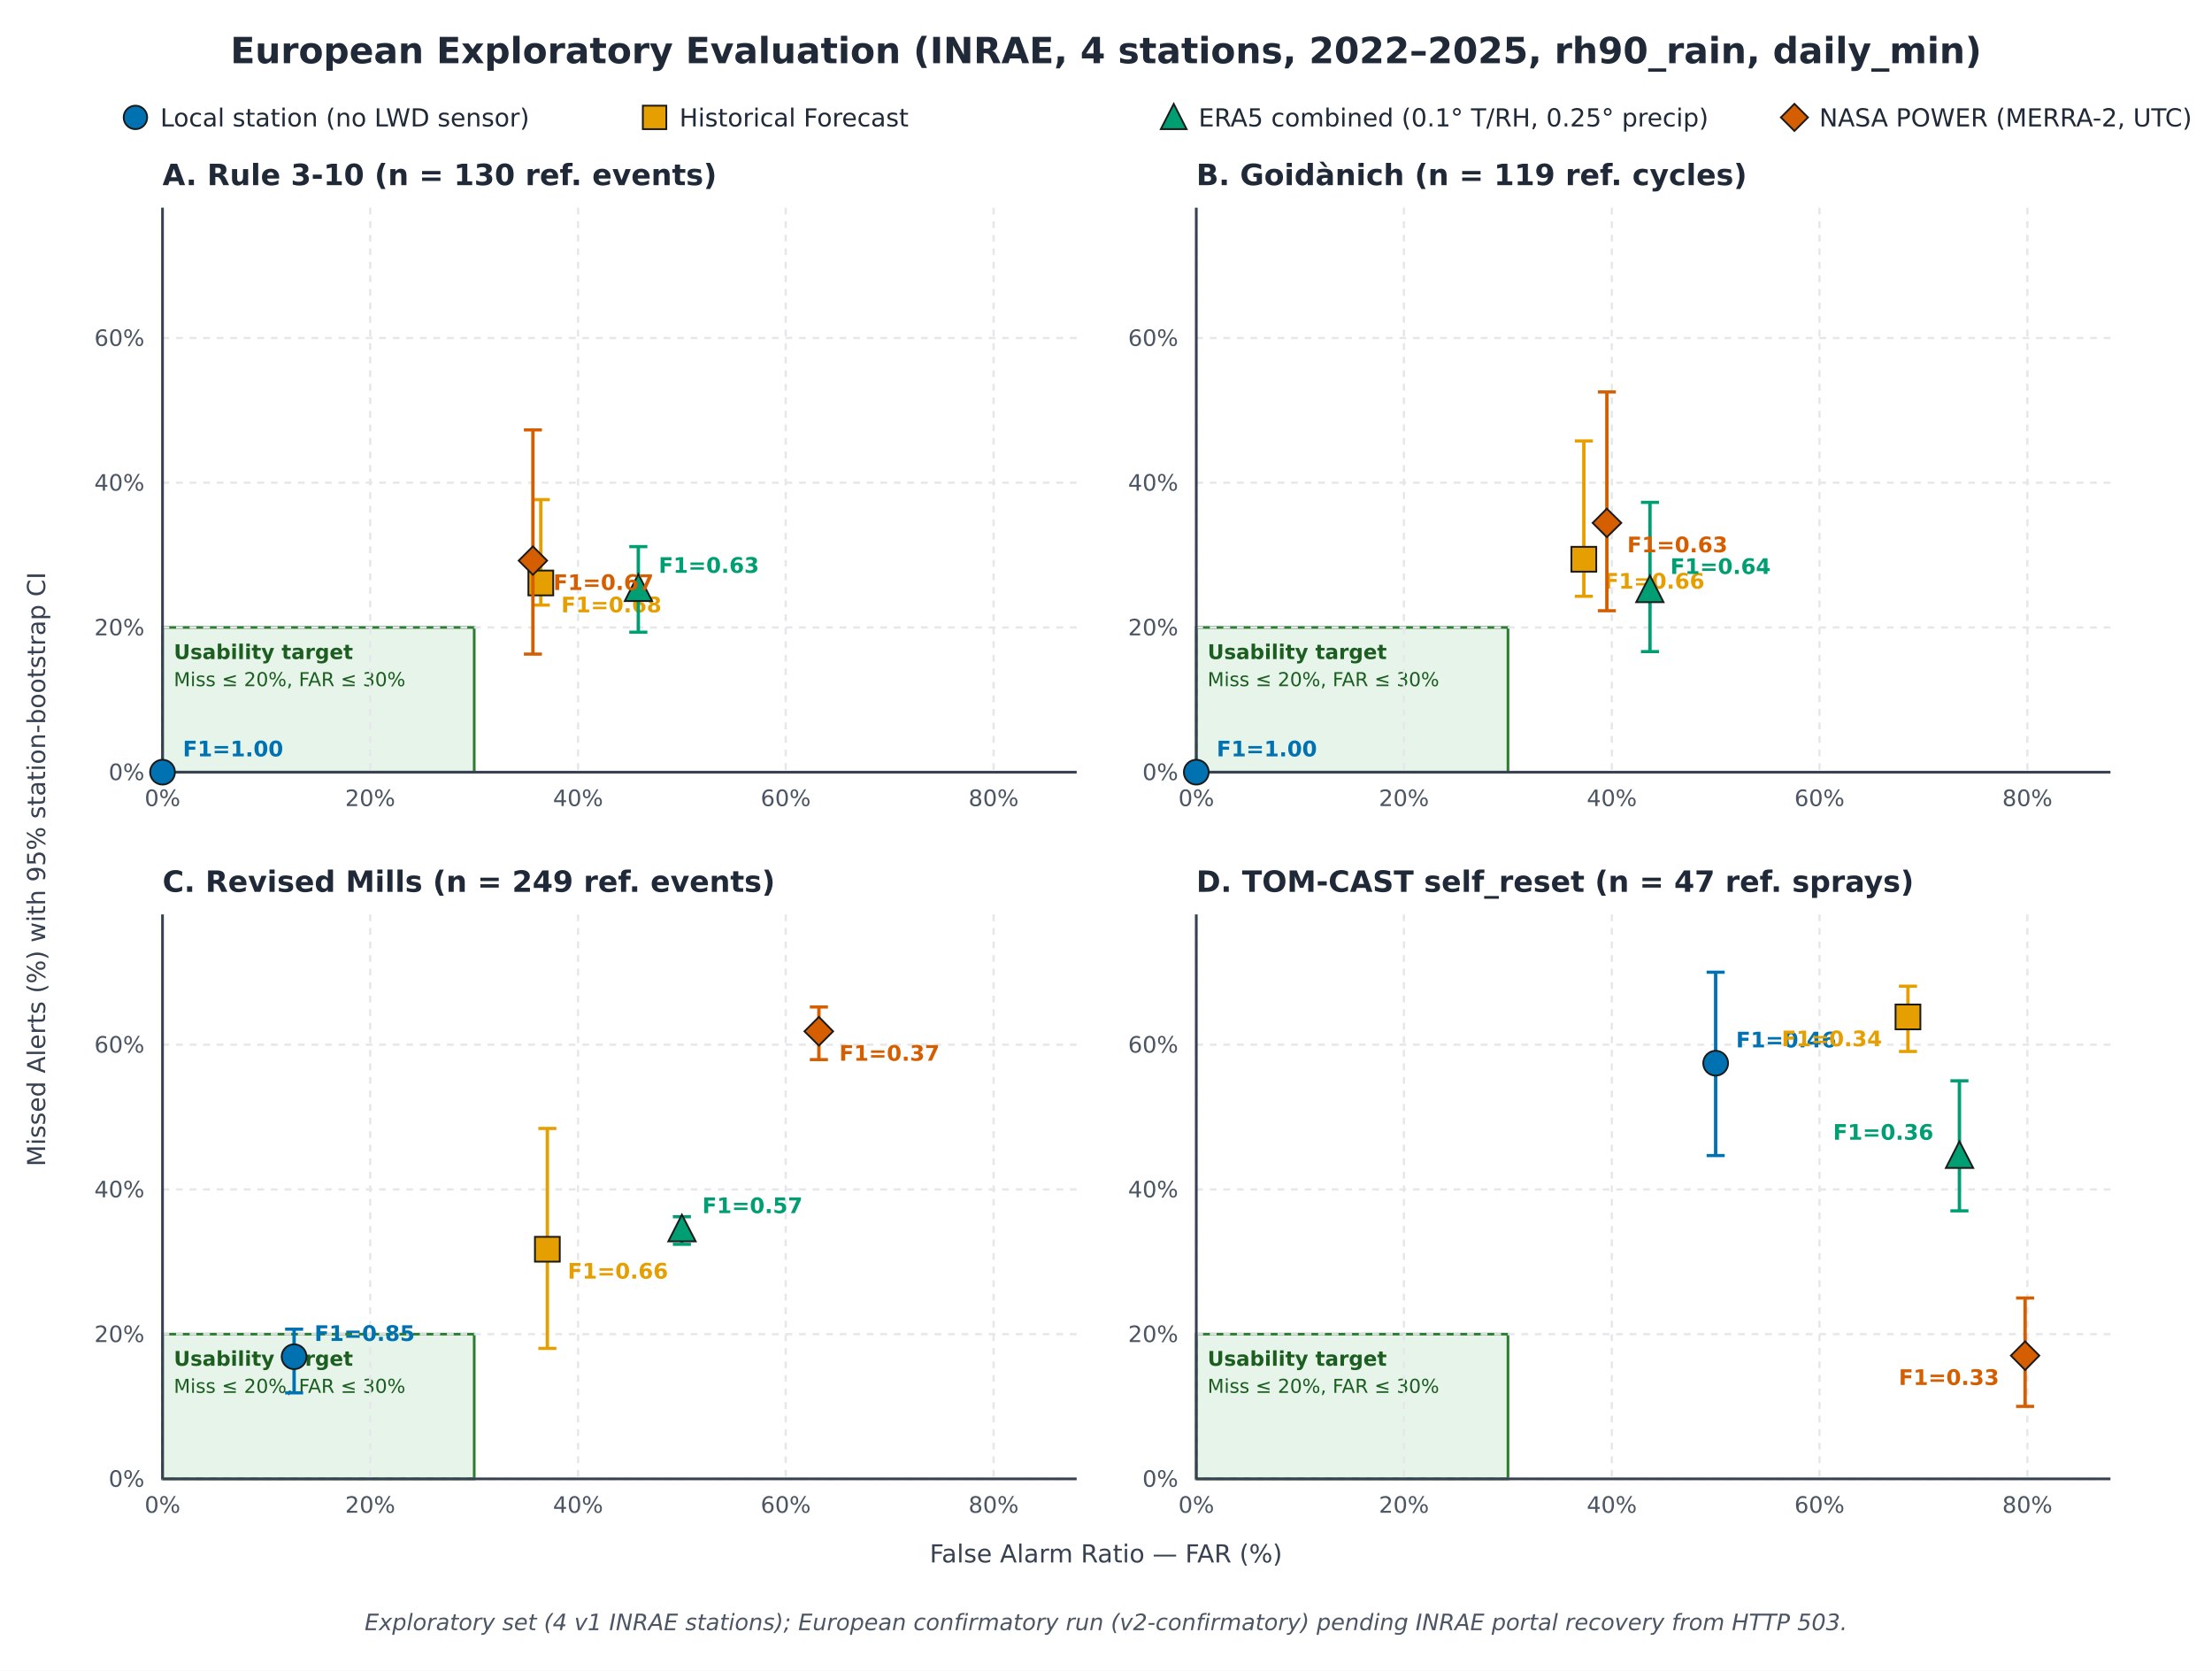
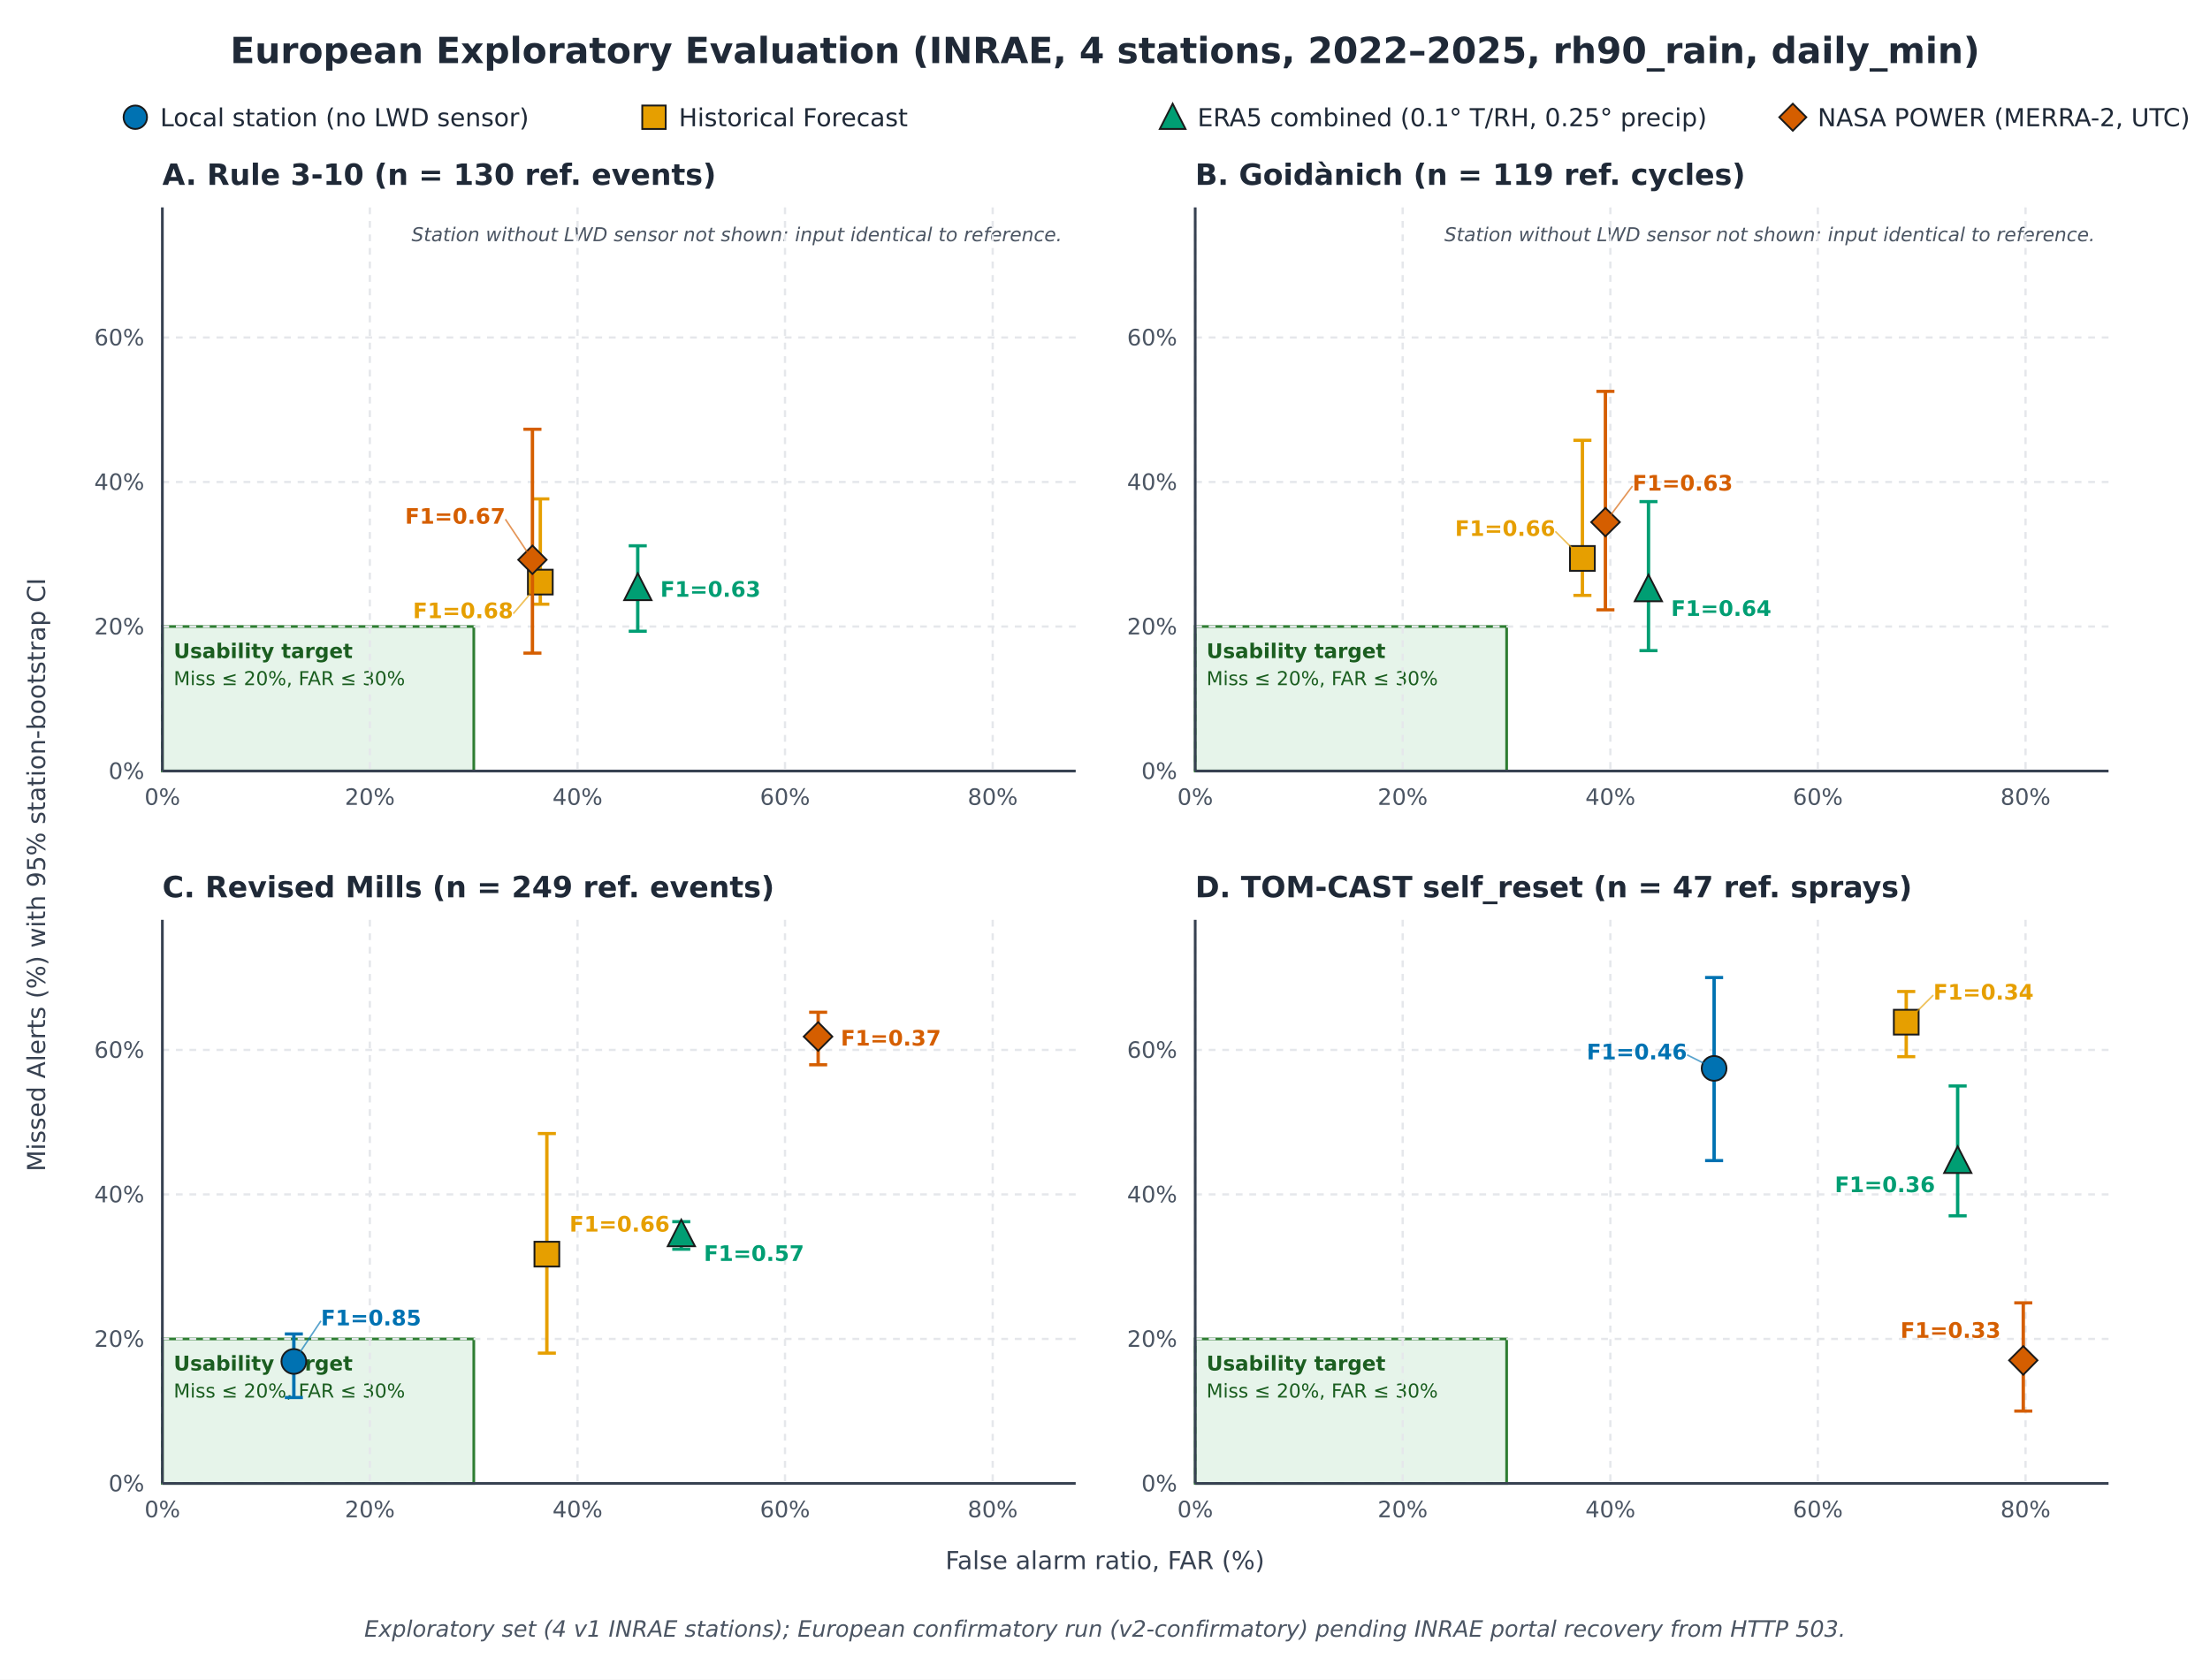
- <svg xmlns="http://www.w3.org/2000/svg" viewBox="0 0 980 740" width="980" height="740">
+ <svg xmlns="http://www.w3.org/2000/svg" viewBox="0 0 980 745" width="980" height="745">
  <style>
  text { font-family: "DejaVu Sans", "Segoe UI", Arial, sans-serif; fill: #1f2937; }
  .title { font-size: 16px; font-weight: 700; }
  .panel-title { font-size: 13px; font-weight: 700; }
  .axis-label { font-size: 11px; fill: #374151; }
  .tick { font-size: 10px; fill: #4b5563; }
  .ann { font-size: 9.5px; font-weight: 600; }
  .note { font-size: 10px; fill: #4b5563; font-style: italic; }
  .legend { font-size: 11px; }
</style>
-   <rect x="0" y="0" width="980" height="740" fill="#ffffff" />
+   <rect x="0" y="0" width="980" height="745" fill="#ffffff" />
  <text x="490.0" y="28" text-anchor="middle" class="title">European Exploratory Evaluation (INRAE, 4 stations, 2022–2025, rh90_rain, daily_min)</text>
  <circle cx="60.0" cy="52.0" r="5.2" fill="#0072B2" stroke="#1a1a1a" stroke-width="0.8" />
  <text x="71" y="56" class="legend">Local station (no LWD sensor)</text>
  <rect x="284.8" y="46.8" width="10.4" height="10.4" fill="#E69F00" stroke="#1a1a1a" stroke-width="0.8" />
  <text x="301" y="56" class="legend">Historical Forecast</text>
  <polygon points="520.0,46.0 514.3,57.2 525.7,57.2" fill="#009E73" stroke="#1a1a1a" stroke-width="0.8" />
  <text x="531" y="56" class="legend">ERA5 combined (0.1° T/RH, 0.25° precip)</text>
  <polygon points="795.0,46.0 801.0,52.0 795.0,58.0 789.0,52.0" fill="#D55E00" stroke="#1a1a1a" stroke-width="0.8" />
  <text x="806" y="56" class="legend">NASA POWER (MERRA-2, UTC)</text>
  <text x="72" y="82" class="panel-title">A. Rule 3-10 (n = 130 ref. events)</text>
  <rect x="72.0" y="277.9" width="138.1" height="64.1" fill="#e6f4ea" stroke="#2e7d32" stroke-width="1.2" />
  <text x="77.0" y="291.9" style="font-size:9px;fill:#1b5e20;font-weight:600;">Usability target</text>
  <text x="77.0" y="303.9" style="font-size:8.5px;fill:#1b5e20;">Miss ≤ 20%, FAR ≤ 30%</text>
+   <text x="471.0" y="107.0" text-anchor="end" style="font-size:8.5px;fill:#4b5563;font-style:italic;">Station without LWD sensor not shown: input identical to reference.</text>
  <line x1="72.0" y1="92" x2="72.0" y2="342" stroke="#e5e7eb" stroke-dasharray="3,3" />
  <text x="72.0" y="357" text-anchor="middle" class="tick">0%</text>
  <line x1="164.0" y1="92" x2="164.0" y2="342" stroke="#e5e7eb" stroke-dasharray="3,3" />
  <text x="164.0" y="357" text-anchor="middle" class="tick">20%</text>
  <line x1="256.1" y1="92" x2="256.1" y2="342" stroke="#e5e7eb" stroke-dasharray="3,3" />
  <text x="256.1" y="357" text-anchor="middle" class="tick">40%</text>
  <line x1="348.1" y1="92" x2="348.1" y2="342" stroke="#e5e7eb" stroke-dasharray="3,3" />
  <text x="348.1" y="357" text-anchor="middle" class="tick">60%</text>
  <line x1="440.2" y1="92" x2="440.2" y2="342" stroke="#e5e7eb" stroke-dasharray="3,3" />
  <text x="440.2" y="357" text-anchor="middle" class="tick">80%</text>
  <line x1="72" y1="342.0" x2="477" y2="342.0" stroke="#e5e7eb" stroke-dasharray="3,3" />
  <text x="64" y="345.5" text-anchor="end" class="tick">0%</text>
  <line x1="72" y1="277.9" x2="477" y2="277.9" stroke="#e5e7eb" stroke-dasharray="3,3" />
  <text x="64" y="281.4" text-anchor="end" class="tick">20%</text>
  <line x1="72" y1="213.8" x2="477" y2="213.8" stroke="#e5e7eb" stroke-dasharray="3,3" />
  <text x="64" y="217.3" text-anchor="end" class="tick">40%</text>
  <line x1="72" y1="149.7" x2="477" y2="149.7" stroke="#e5e7eb" stroke-dasharray="3,3" />
  <text x="64" y="153.2" text-anchor="end" class="tick">60%</text>
  <line x1="72" y1="92" x2="72" y2="342" stroke="#374151" stroke-width="1.2" />
  <line x1="72" y1="342" x2="477" y2="342" stroke="#374151" stroke-width="1.2" />
-   <line x1="72.0" y1="342.0" x2="72.0" y2="342.0" stroke="#0072B2" stroke-width="1.5" />
-   <line x1="68.0" y1="342.0" x2="76.0" y2="342.0" stroke="#0072B2" stroke-width="1.4" />
-   <line x1="68.0" y1="342.0" x2="76.0" y2="342.0" stroke="#0072B2" stroke-width="1.4" />
-   <circle cx="72.0" cy="342.0" r="5.5" fill="#0072B2" stroke="#1a1a1a" stroke-width="0.8" />
-   <text x="81.0" y="335.0" class="ann" style="fill:#0072B2;">F1=1.00</text>
  <line x1="239.6" y1="221.3" x2="239.6" y2="268.0" stroke="#E69F00" stroke-width="1.5" />
  <line x1="235.6" y1="221.3" x2="243.6" y2="221.3" stroke="#E69F00" stroke-width="1.4" />
  <line x1="235.6" y1="268.0" x2="243.6" y2="268.0" stroke="#E69F00" stroke-width="1.4" />
  <rect x="234.1" y="252.7" width="11.0" height="11.0" fill="#E69F00" stroke="#1a1a1a" stroke-width="0.8" />
-   <text x="248.6" y="271.2" class="ann" style="fill:#E69F00;">F1=0.68</text>
+   <line x1="239.6" y1="258.2" x2="227.6" y2="272.2" stroke="#E69F00" stroke-width="0.7" opacity="0.65" />
+   <text x="227.6" y="274.2" text-anchor="end" class="ann" style="fill:#E69F00;">F1=0.68</text>
  <line x1="282.8" y1="242.1" x2="282.8" y2="280.0" stroke="#009E73" stroke-width="1.5" />
  <line x1="278.8" y1="242.1" x2="286.8" y2="242.1" stroke="#009E73" stroke-width="1.4" />
  <line x1="278.8" y1="280.0" x2="286.8" y2="280.0" stroke="#009E73" stroke-width="1.4" />
  <polygon points="282.8,254.3 276.8,266.2 288.9,266.2" fill="#009E73" stroke="#1a1a1a" stroke-width="0.8" />
-   <text x="291.8" y="253.7" class="ann" style="fill:#009E73;">F1=0.63</text>
+   <text x="292.8" y="264.7" text-anchor="start" class="ann" style="fill:#009E73;">F1=0.63</text>
  <line x1="236.1" y1="190.4" x2="236.1" y2="289.7" stroke="#D55E00" stroke-width="1.5" />
  <line x1="232.1" y1="190.4" x2="240.1" y2="190.4" stroke="#D55E00" stroke-width="1.4" />
  <line x1="232.1" y1="289.7" x2="240.1" y2="289.7" stroke="#D55E00" stroke-width="1.4" />
  <polygon points="236.1,242.0 242.4,248.3 236.1,254.6 229.8,248.3" fill="#D55E00" stroke="#1a1a1a" stroke-width="0.8" />
-   <text x="245.1" y="261.3" class="ann" style="fill:#D55E00;">F1=0.67</text>
+   <line x1="236.1" y1="248.3" x2="224.1" y2="230.3" stroke="#D55E00" stroke-width="0.7" opacity="0.65" />
+   <text x="224.1" y="232.3" text-anchor="end" class="ann" style="fill:#D55E00;">F1=0.67</text>
  <text x="530" y="82" class="panel-title">B. Goidànich (n = 119 ref. cycles)</text>
  <rect x="530.0" y="277.9" width="138.1" height="64.1" fill="#e6f4ea" stroke="#2e7d32" stroke-width="1.2" />
  <text x="535.0" y="291.9" style="font-size:9px;fill:#1b5e20;font-weight:600;">Usability target</text>
  <text x="535.0" y="303.9" style="font-size:8.5px;fill:#1b5e20;">Miss ≤ 20%, FAR ≤ 30%</text>
+   <text x="929.0" y="107.0" text-anchor="end" style="font-size:8.5px;fill:#4b5563;font-style:italic;">Station without LWD sensor not shown: input identical to reference.</text>
  <line x1="530.0" y1="92" x2="530.0" y2="342" stroke="#e5e7eb" stroke-dasharray="3,3" />
  <text x="530.0" y="357" text-anchor="middle" class="tick">0%</text>
  <line x1="622.0" y1="92" x2="622.0" y2="342" stroke="#e5e7eb" stroke-dasharray="3,3" />
  <text x="622.0" y="357" text-anchor="middle" class="tick">20%</text>
  <line x1="714.1" y1="92" x2="714.1" y2="342" stroke="#e5e7eb" stroke-dasharray="3,3" />
  <text x="714.1" y="357" text-anchor="middle" class="tick">40%</text>
  <line x1="806.1" y1="92" x2="806.1" y2="342" stroke="#e5e7eb" stroke-dasharray="3,3" />
  <text x="806.1" y="357" text-anchor="middle" class="tick">60%</text>
  <line x1="898.2" y1="92" x2="898.2" y2="342" stroke="#e5e7eb" stroke-dasharray="3,3" />
  <text x="898.2" y="357" text-anchor="middle" class="tick">80%</text>
  <line x1="530" y1="342.0" x2="935" y2="342.0" stroke="#e5e7eb" stroke-dasharray="3,3" />
  <text x="522" y="345.5" text-anchor="end" class="tick">0%</text>
  <line x1="530" y1="277.9" x2="935" y2="277.9" stroke="#e5e7eb" stroke-dasharray="3,3" />
  <text x="522" y="281.4" text-anchor="end" class="tick">20%</text>
  <line x1="530" y1="213.8" x2="935" y2="213.8" stroke="#e5e7eb" stroke-dasharray="3,3" />
  <text x="522" y="217.3" text-anchor="end" class="tick">40%</text>
  <line x1="530" y1="149.7" x2="935" y2="149.7" stroke="#e5e7eb" stroke-dasharray="3,3" />
  <text x="522" y="153.2" text-anchor="end" class="tick">60%</text>
  <line x1="530" y1="92" x2="530" y2="342" stroke="#374151" stroke-width="1.2" />
  <line x1="530" y1="342" x2="935" y2="342" stroke="#374151" stroke-width="1.2" />
-   <line x1="530.0" y1="342.0" x2="530.0" y2="342.0" stroke="#0072B2" stroke-width="1.5" />
-   <line x1="526.0" y1="342.0" x2="534.0" y2="342.0" stroke="#0072B2" stroke-width="1.4" />
-   <line x1="526.0" y1="342.0" x2="534.0" y2="342.0" stroke="#0072B2" stroke-width="1.4" />
-   <circle cx="530.0" cy="342.0" r="5.5" fill="#0072B2" stroke="#1a1a1a" stroke-width="0.8" />
-   <text x="539.0" y="335.0" class="ann" style="fill:#0072B2;">F1=1.00</text>
  <line x1="701.7" y1="195.3" x2="701.7" y2="264.1" stroke="#E69F00" stroke-width="1.5" />
  <line x1="697.7" y1="195.3" x2="705.7" y2="195.3" stroke="#E69F00" stroke-width="1.4" />
  <line x1="697.7" y1="264.1" x2="705.7" y2="264.1" stroke="#E69F00" stroke-width="1.4" />
  <rect x="696.2" y="242.2" width="11.0" height="11.0" fill="#E69F00" stroke="#1a1a1a" stroke-width="0.8" />
-   <text x="710.7" y="260.7" class="ann" style="fill:#E69F00;">F1=0.66</text>
+   <line x1="701.7" y1="247.7" x2="689.7" y2="235.7" stroke="#E69F00" stroke-width="0.7" opacity="0.65" />
+   <text x="689.7" y="237.7" text-anchor="end" class="ann" style="fill:#E69F00;">F1=0.66</text>
  <line x1="731.0" y1="222.5" x2="731.0" y2="288.6" stroke="#009E73" stroke-width="1.5" />
  <line x1="727.0" y1="222.5" x2="735.0" y2="222.5" stroke="#009E73" stroke-width="1.4" />
  <line x1="727.0" y1="288.6" x2="735.0" y2="288.6" stroke="#009E73" stroke-width="1.4" />
  <polygon points="731.0,254.9 724.9,266.7 737.0,266.7" fill="#009E73" stroke="#1a1a1a" stroke-width="0.8" />
-   <text x="740.0" y="254.2" class="ann" style="fill:#009E73;">F1=0.64</text>
+   <text x="741.0" y="273.2" text-anchor="start" class="ann" style="fill:#009E73;">F1=0.64</text>
  <line x1="711.9" y1="173.6" x2="711.9" y2="270.5" stroke="#D55E00" stroke-width="1.5" />
  <line x1="707.9" y1="173.6" x2="715.9" y2="173.6" stroke="#D55E00" stroke-width="1.4" />
  <line x1="707.9" y1="270.5" x2="715.9" y2="270.5" stroke="#D55E00" stroke-width="1.4" />
  <polygon points="711.9,225.3 718.3,231.6 711.9,237.9 705.6,231.6" fill="#D55E00" stroke="#1a1a1a" stroke-width="0.8" />
-   <text x="720.9" y="244.6" class="ann" style="fill:#D55E00;">F1=0.63</text>
-   <text x="72" y="395" class="panel-title">C. Revised Mills (n = 249 ref. events)</text>
-   <rect x="72.0" y="590.9" width="138.1" height="64.1" fill="#e6f4ea" stroke="#2e7d32" stroke-width="1.2" />
-   <text x="77.0" y="604.9" style="font-size:9px;fill:#1b5e20;font-weight:600;">Usability target</text>
-   <text x="77.0" y="616.9" style="font-size:8.5px;fill:#1b5e20;">Miss ≤ 20%, FAR ≤ 30%</text>
-   <line x1="72.0" y1="405" x2="72.0" y2="655" stroke="#e5e7eb" stroke-dasharray="3,3" />
-   <text x="72.0" y="670" text-anchor="middle" class="tick">0%</text>
-   <line x1="164.0" y1="405" x2="164.0" y2="655" stroke="#e5e7eb" stroke-dasharray="3,3" />
-   <text x="164.0" y="670" text-anchor="middle" class="tick">20%</text>
-   <line x1="256.1" y1="405" x2="256.1" y2="655" stroke="#e5e7eb" stroke-dasharray="3,3" />
-   <text x="256.1" y="670" text-anchor="middle" class="tick">40%</text>
-   <line x1="348.1" y1="405" x2="348.1" y2="655" stroke="#e5e7eb" stroke-dasharray="3,3" />
-   <text x="348.1" y="670" text-anchor="middle" class="tick">60%</text>
-   <line x1="440.2" y1="405" x2="440.2" y2="655" stroke="#e5e7eb" stroke-dasharray="3,3" />
-   <text x="440.2" y="670" text-anchor="middle" class="tick">80%</text>
-   <line x1="72" y1="655.0" x2="477" y2="655.0" stroke="#e5e7eb" stroke-dasharray="3,3" />
-   <text x="64" y="658.5" text-anchor="end" class="tick">0%</text>
-   <line x1="72" y1="590.9" x2="477" y2="590.9" stroke="#e5e7eb" stroke-dasharray="3,3" />
-   <text x="64" y="594.4" text-anchor="end" class="tick">20%</text>
-   <line x1="72" y1="526.8" x2="477" y2="526.8" stroke="#e5e7eb" stroke-dasharray="3,3" />
-   <text x="64" y="530.3" text-anchor="end" class="tick">40%</text>
-   <line x1="72" y1="462.7" x2="477" y2="462.7" stroke="#e5e7eb" stroke-dasharray="3,3" />
-   <text x="64" y="466.2" text-anchor="end" class="tick">60%</text>
-   <line x1="72" y1="405" x2="72" y2="655" stroke="#374151" stroke-width="1.2" />
-   <line x1="72" y1="655" x2="477" y2="655" stroke="#374151" stroke-width="1.2" />
-   <line x1="130.3" y1="588.7" x2="130.3" y2="616.9" stroke="#0072B2" stroke-width="1.5" />
-   <line x1="126.3" y1="588.7" x2="134.3" y2="588.7" stroke="#0072B2" stroke-width="1.4" />
-   <line x1="126.3" y1="616.9" x2="134.3" y2="616.9" stroke="#0072B2" stroke-width="1.4" />
-   <circle cx="130.3" cy="600.9" r="5.5" fill="#0072B2" stroke="#1a1a1a" stroke-width="0.8" />
-   <text x="139.3" y="593.9" class="ann" style="fill:#0072B2;">F1=0.85</text>
-   <line x1="242.5" y1="499.8" x2="242.5" y2="597.2" stroke="#E69F00" stroke-width="1.5" />
-   <line x1="238.5" y1="499.8" x2="246.5" y2="499.8" stroke="#E69F00" stroke-width="1.4" />
-   <line x1="238.5" y1="597.2" x2="246.5" y2="597.2" stroke="#E69F00" stroke-width="1.4" />
-   <rect x="237.0" y="547.8" width="11.0" height="11.0" fill="#E69F00" stroke="#1a1a1a" stroke-width="0.8" />
-   <text x="251.5" y="566.3" class="ann" style="fill:#E69F00;">F1=0.66</text>
-   <line x1="302.1" y1="538.9" x2="302.1" y2="551.1" stroke="#009E73" stroke-width="1.5" />
-   <line x1="298.1" y1="538.9" x2="306.1" y2="538.9" stroke="#009E73" stroke-width="1.4" />
-   <line x1="298.1" y1="551.1" x2="306.1" y2="551.1" stroke="#009E73" stroke-width="1.4" />
-   <polygon points="302.1,538.0 296.1,549.8 308.2,549.8" fill="#009E73" stroke="#1a1a1a" stroke-width="0.8" />
-   <text x="311.1" y="537.3" class="ann" style="fill:#009E73;">F1=0.57</text>
-   <line x1="362.8" y1="446.0" x2="362.8" y2="469.3" stroke="#D55E00" stroke-width="1.5" />
-   <line x1="358.8" y1="446.0" x2="366.8" y2="446.0" stroke="#D55E00" stroke-width="1.4" />
-   <line x1="358.8" y1="469.3" x2="366.8" y2="469.3" stroke="#D55E00" stroke-width="1.4" />
-   <polygon points="362.8,450.4 369.1,456.8 362.8,463.1 356.4,456.8" fill="#D55E00" stroke="#1a1a1a" stroke-width="0.8" />
-   <text x="371.8" y="469.8" class="ann" style="fill:#D55E00;">F1=0.37</text>
-   <text x="530" y="395" class="panel-title">D. TOM-CAST self_reset (n = 47 ref. sprays)</text>
-   <rect x="530.0" y="590.9" width="138.1" height="64.1" fill="#e6f4ea" stroke="#2e7d32" stroke-width="1.2" />
-   <text x="535.0" y="604.9" style="font-size:9px;fill:#1b5e20;font-weight:600;">Usability target</text>
-   <text x="535.0" y="616.9" style="font-size:8.5px;fill:#1b5e20;">Miss ≤ 20%, FAR ≤ 30%</text>
-   <line x1="530.0" y1="405" x2="530.0" y2="655" stroke="#e5e7eb" stroke-dasharray="3,3" />
-   <text x="530.0" y="670" text-anchor="middle" class="tick">0%</text>
-   <line x1="622.0" y1="405" x2="622.0" y2="655" stroke="#e5e7eb" stroke-dasharray="3,3" />
-   <text x="622.0" y="670" text-anchor="middle" class="tick">20%</text>
-   <line x1="714.1" y1="405" x2="714.1" y2="655" stroke="#e5e7eb" stroke-dasharray="3,3" />
-   <text x="714.1" y="670" text-anchor="middle" class="tick">40%</text>
-   <line x1="806.1" y1="405" x2="806.1" y2="655" stroke="#e5e7eb" stroke-dasharray="3,3" />
-   <text x="806.1" y="670" text-anchor="middle" class="tick">60%</text>
-   <line x1="898.2" y1="405" x2="898.2" y2="655" stroke="#e5e7eb" stroke-dasharray="3,3" />
-   <text x="898.2" y="670" text-anchor="middle" class="tick">80%</text>
-   <line x1="530" y1="655.0" x2="935" y2="655.0" stroke="#e5e7eb" stroke-dasharray="3,3" />
-   <text x="522" y="658.5" text-anchor="end" class="tick">0%</text>
-   <line x1="530" y1="590.9" x2="935" y2="590.9" stroke="#e5e7eb" stroke-dasharray="3,3" />
-   <text x="522" y="594.4" text-anchor="end" class="tick">20%</text>
-   <line x1="530" y1="526.8" x2="935" y2="526.8" stroke="#e5e7eb" stroke-dasharray="3,3" />
-   <text x="522" y="530.3" text-anchor="end" class="tick">40%</text>
-   <line x1="530" y1="462.7" x2="935" y2="462.7" stroke="#e5e7eb" stroke-dasharray="3,3" />
-   <text x="522" y="466.2" text-anchor="end" class="tick">60%</text>
-   <line x1="530" y1="405" x2="530" y2="655" stroke="#374151" stroke-width="1.2" />
-   <line x1="530" y1="655" x2="935" y2="655" stroke="#374151" stroke-width="1.2" />
-   <line x1="760.1" y1="430.6" x2="760.1" y2="511.8" stroke="#0072B2" stroke-width="1.5" />
-   <line x1="756.1" y1="430.6" x2="764.1" y2="430.6" stroke="#0072B2" stroke-width="1.4" />
-   <line x1="756.1" y1="511.8" x2="764.1" y2="511.8" stroke="#0072B2" stroke-width="1.4" />
-   <circle cx="760.1" cy="470.9" r="5.5" fill="#0072B2" stroke="#1a1a1a" stroke-width="0.8" />
-   <text x="769.1" y="463.9" class="ann" style="fill:#0072B2;">F1=0.46</text>
-   <line x1="845.3" y1="436.8" x2="845.3" y2="465.7" stroke="#E69F00" stroke-width="1.5" />
-   <line x1="841.3" y1="436.8" x2="849.3" y2="436.8" stroke="#E69F00" stroke-width="1.4" />
-   <line x1="841.3" y1="465.7" x2="849.3" y2="465.7" stroke="#E69F00" stroke-width="1.4" />
-   <rect x="839.8" y="444.9" width="11.0" height="11.0" fill="#E69F00" stroke="#1a1a1a" stroke-width="0.8" />
-   <text x="789.3" y="463.4" class="ann" style="fill:#E69F00;">F1=0.34</text>
-   <line x1="868.1" y1="478.7" x2="868.1" y2="536.3" stroke="#009E73" stroke-width="1.5" />
-   <line x1="864.1" y1="478.7" x2="872.1" y2="478.7" stroke="#009E73" stroke-width="1.4" />
-   <line x1="864.1" y1="536.3" x2="872.1" y2="536.3" stroke="#009E73" stroke-width="1.4" />
-   <polygon points="868.1,505.5 862.1,517.3 874.2,517.3" fill="#009E73" stroke="#1a1a1a" stroke-width="0.8" />
-   <text x="812.1" y="504.8" class="ann" style="fill:#009E73;">F1=0.36</text>
-   <line x1="897.2" y1="574.9" x2="897.2" y2="622.9" stroke="#D55E00" stroke-width="1.5" />
-   <line x1="893.2" y1="574.9" x2="901.2" y2="574.9" stroke="#D55E00" stroke-width="1.4" />
-   <line x1="893.2" y1="622.9" x2="901.2" y2="622.9" stroke="#D55E00" stroke-width="1.4" />
-   <polygon points="897.2,594.1 903.5,600.4 897.2,606.8 890.9,600.4" fill="#D55E00" stroke="#1a1a1a" stroke-width="0.8" />
-   <text x="841.2" y="613.4" class="ann" style="fill:#D55E00;">F1=0.33</text>
-   <text x="490.0" y="692" text-anchor="middle" class="axis-label">False Alarm Ratio — FAR (%)</text>
-   <text x="20" y="385" text-anchor="middle" transform="rotate(-90 20 385)" class="axis-label">Missed Alerts (%) with 95% station-bootstrap CI</text>
-   <text x="490.0" y="722" text-anchor="middle" class="note">Exploratory set (4 v1 INRAE stations); European confirmatory run (v2-confirmatory) pending INRAE portal recovery from HTTP 503.</text>
+   <line x1="711.9" y1="231.6" x2="723.9" y2="215.6" stroke="#D55E00" stroke-width="0.7" opacity="0.65" />
+   <text x="723.9" y="217.6" text-anchor="start" class="ann" style="fill:#D55E00;">F1=0.63</text>
+   <text x="72" y="398" class="panel-title">C. Revised Mills (n = 249 ref. events)</text>
+   <rect x="72.0" y="593.9" width="138.1" height="64.1" fill="#e6f4ea" stroke="#2e7d32" stroke-width="1.2" />
+   <text x="77.0" y="607.9" style="font-size:9px;fill:#1b5e20;font-weight:600;">Usability target</text>
+   <text x="77.0" y="619.9" style="font-size:8.5px;fill:#1b5e20;">Miss ≤ 20%, FAR ≤ 30%</text>
+   <line x1="72.0" y1="408" x2="72.0" y2="658" stroke="#e5e7eb" stroke-dasharray="3,3" />
+   <text x="72.0" y="673" text-anchor="middle" class="tick">0%</text>
+   <line x1="164.0" y1="408" x2="164.0" y2="658" stroke="#e5e7eb" stroke-dasharray="3,3" />
+   <text x="164.0" y="673" text-anchor="middle" class="tick">20%</text>
+   <line x1="256.1" y1="408" x2="256.1" y2="658" stroke="#e5e7eb" stroke-dasharray="3,3" />
+   <text x="256.1" y="673" text-anchor="middle" class="tick">40%</text>
+   <line x1="348.1" y1="408" x2="348.1" y2="658" stroke="#e5e7eb" stroke-dasharray="3,3" />
+   <text x="348.1" y="673" text-anchor="middle" class="tick">60%</text>
+   <line x1="440.2" y1="408" x2="440.2" y2="658" stroke="#e5e7eb" stroke-dasharray="3,3" />
+   <text x="440.2" y="673" text-anchor="middle" class="tick">80%</text>
+   <line x1="72" y1="658.0" x2="477" y2="658.0" stroke="#e5e7eb" stroke-dasharray="3,3" />
+   <text x="64" y="661.5" text-anchor="end" class="tick">0%</text>
+   <line x1="72" y1="593.9" x2="477" y2="593.9" stroke="#e5e7eb" stroke-dasharray="3,3" />
+   <text x="64" y="597.4" text-anchor="end" class="tick">20%</text>
+   <line x1="72" y1="529.8" x2="477" y2="529.8" stroke="#e5e7eb" stroke-dasharray="3,3" />
+   <text x="64" y="533.3" text-anchor="end" class="tick">40%</text>
+   <line x1="72" y1="465.7" x2="477" y2="465.7" stroke="#e5e7eb" stroke-dasharray="3,3" />
+   <text x="64" y="469.2" text-anchor="end" class="tick">60%</text>
+   <line x1="72" y1="408" x2="72" y2="658" stroke="#374151" stroke-width="1.2" />
+   <line x1="72" y1="658" x2="477" y2="658" stroke="#374151" stroke-width="1.2" />
+   <line x1="130.3" y1="591.7" x2="130.3" y2="619.9" stroke="#0072B2" stroke-width="1.5" />
+   <line x1="126.3" y1="591.7" x2="134.3" y2="591.7" stroke="#0072B2" stroke-width="1.4" />
+   <line x1="126.3" y1="619.9" x2="134.3" y2="619.9" stroke="#0072B2" stroke-width="1.4" />
+   <circle cx="130.3" cy="603.9" r="5.5" fill="#0072B2" stroke="#1a1a1a" stroke-width="0.8" />
+   <line x1="130.3" y1="603.9" x2="142.3" y2="585.9" stroke="#0072B2" stroke-width="0.7" opacity="0.65" />
+   <text x="142.3" y="587.9" text-anchor="start" class="ann" style="fill:#0072B2;">F1=0.85</text>
+   <line x1="242.5" y1="502.8" x2="242.5" y2="600.2" stroke="#E69F00" stroke-width="1.5" />
+   <line x1="238.5" y1="502.8" x2="246.5" y2="502.8" stroke="#E69F00" stroke-width="1.4" />
+   <line x1="238.5" y1="600.2" x2="246.5" y2="600.2" stroke="#E69F00" stroke-width="1.4" />
+   <rect x="237.0" y="550.8" width="11.0" height="11.0" fill="#E69F00" stroke="#1a1a1a" stroke-width="0.8" />
+   <text x="252.5" y="546.3" text-anchor="start" class="ann" style="fill:#E69F00;">F1=0.66</text>
+   <line x1="302.1" y1="541.9" x2="302.1" y2="554.1" stroke="#009E73" stroke-width="1.5" />
+   <line x1="298.1" y1="541.9" x2="306.1" y2="541.9" stroke="#009E73" stroke-width="1.4" />
+   <line x1="298.1" y1="554.1" x2="306.1" y2="554.1" stroke="#009E73" stroke-width="1.4" />
+   <polygon points="302.1,541.0 296.1,552.8 308.2,552.8" fill="#009E73" stroke="#1a1a1a" stroke-width="0.8" />
+   <text x="312.1" y="559.3" text-anchor="start" class="ann" style="fill:#009E73;">F1=0.57</text>
+   <line x1="362.8" y1="449.0" x2="362.8" y2="472.3" stroke="#D55E00" stroke-width="1.5" />
+   <line x1="358.8" y1="449.0" x2="366.8" y2="449.0" stroke="#D55E00" stroke-width="1.4" />
+   <line x1="358.8" y1="472.3" x2="366.8" y2="472.3" stroke="#D55E00" stroke-width="1.4" />
+   <polygon points="362.8,453.4 369.1,459.8 362.8,466.1 356.4,459.8" fill="#D55E00" stroke="#1a1a1a" stroke-width="0.8" />
+   <text x="372.8" y="463.8" text-anchor="start" class="ann" style="fill:#D55E00;">F1=0.37</text>
+   <text x="530" y="398" class="panel-title">D. TOM-CAST self_reset (n = 47 ref. sprays)</text>
+   <rect x="530.0" y="593.9" width="138.1" height="64.1" fill="#e6f4ea" stroke="#2e7d32" stroke-width="1.2" />
+   <text x="535.0" y="607.9" style="font-size:9px;fill:#1b5e20;font-weight:600;">Usability target</text>
+   <text x="535.0" y="619.9" style="font-size:8.5px;fill:#1b5e20;">Miss ≤ 20%, FAR ≤ 30%</text>
+   <line x1="530.0" y1="408" x2="530.0" y2="658" stroke="#e5e7eb" stroke-dasharray="3,3" />
+   <text x="530.0" y="673" text-anchor="middle" class="tick">0%</text>
+   <line x1="622.0" y1="408" x2="622.0" y2="658" stroke="#e5e7eb" stroke-dasharray="3,3" />
+   <text x="622.0" y="673" text-anchor="middle" class="tick">20%</text>
+   <line x1="714.1" y1="408" x2="714.1" y2="658" stroke="#e5e7eb" stroke-dasharray="3,3" />
+   <text x="714.1" y="673" text-anchor="middle" class="tick">40%</text>
+   <line x1="806.1" y1="408" x2="806.1" y2="658" stroke="#e5e7eb" stroke-dasharray="3,3" />
+   <text x="806.1" y="673" text-anchor="middle" class="tick">60%</text>
+   <line x1="898.2" y1="408" x2="898.2" y2="658" stroke="#e5e7eb" stroke-dasharray="3,3" />
+   <text x="898.2" y="673" text-anchor="middle" class="tick">80%</text>
+   <line x1="530" y1="658.0" x2="935" y2="658.0" stroke="#e5e7eb" stroke-dasharray="3,3" />
+   <text x="522" y="661.5" text-anchor="end" class="tick">0%</text>
+   <line x1="530" y1="593.9" x2="935" y2="593.9" stroke="#e5e7eb" stroke-dasharray="3,3" />
+   <text x="522" y="597.4" text-anchor="end" class="tick">20%</text>
+   <line x1="530" y1="529.8" x2="935" y2="529.8" stroke="#e5e7eb" stroke-dasharray="3,3" />
+   <text x="522" y="533.3" text-anchor="end" class="tick">40%</text>
+   <line x1="530" y1="465.7" x2="935" y2="465.7" stroke="#e5e7eb" stroke-dasharray="3,3" />
+   <text x="522" y="469.2" text-anchor="end" class="tick">60%</text>
+   <line x1="530" y1="408" x2="530" y2="658" stroke="#374151" stroke-width="1.2" />
+   <line x1="530" y1="658" x2="935" y2="658" stroke="#374151" stroke-width="1.2" />
+   <line x1="760.1" y1="433.6" x2="760.1" y2="514.8" stroke="#0072B2" stroke-width="1.5" />
+   <line x1="756.1" y1="433.6" x2="764.1" y2="433.6" stroke="#0072B2" stroke-width="1.4" />
+   <line x1="756.1" y1="514.8" x2="764.1" y2="514.8" stroke="#0072B2" stroke-width="1.4" />
+   <circle cx="760.1" cy="473.9" r="5.5" fill="#0072B2" stroke="#1a1a1a" stroke-width="0.8" />
+   <line x1="760.1" y1="473.9" x2="748.1" y2="467.9" stroke="#0072B2" stroke-width="0.7" opacity="0.65" />
+   <text x="748.1" y="469.9" text-anchor="end" class="ann" style="fill:#0072B2;">F1=0.46</text>
+   <line x1="845.3" y1="439.8" x2="845.3" y2="468.7" stroke="#E69F00" stroke-width="1.5" />
+   <line x1="841.3" y1="439.8" x2="849.3" y2="439.8" stroke="#E69F00" stroke-width="1.4" />
+   <line x1="841.3" y1="468.7" x2="849.3" y2="468.7" stroke="#E69F00" stroke-width="1.4" />
+   <rect x="839.8" y="447.9" width="11.0" height="11.0" fill="#E69F00" stroke="#1a1a1a" stroke-width="0.8" />
+   <line x1="845.3" y1="453.4" x2="857.3" y2="441.4" stroke="#E69F00" stroke-width="0.7" opacity="0.65" />
+   <text x="857.3" y="443.4" text-anchor="start" class="ann" style="fill:#E69F00;">F1=0.34</text>
+   <line x1="868.1" y1="481.7" x2="868.1" y2="539.3" stroke="#009E73" stroke-width="1.5" />
+   <line x1="864.1" y1="481.7" x2="872.1" y2="481.7" stroke="#009E73" stroke-width="1.4" />
+   <line x1="864.1" y1="539.3" x2="872.1" y2="539.3" stroke="#009E73" stroke-width="1.4" />
+   <polygon points="868.1,508.5 862.1,520.3 874.2,520.3" fill="#009E73" stroke="#1a1a1a" stroke-width="0.8" />
+   <text x="858.1" y="528.8" text-anchor="end" class="ann" style="fill:#009E73;">F1=0.36</text>
+   <line x1="897.2" y1="577.9" x2="897.2" y2="625.9" stroke="#D55E00" stroke-width="1.5" />
+   <line x1="893.2" y1="577.9" x2="901.2" y2="577.9" stroke="#D55E00" stroke-width="1.4" />
+   <line x1="893.2" y1="625.9" x2="901.2" y2="625.9" stroke="#D55E00" stroke-width="1.4" />
+   <polygon points="897.2,597.1 903.5,603.4 897.2,609.8 890.9,603.4" fill="#D55E00" stroke="#1a1a1a" stroke-width="0.8" />
+   <text x="887.2" y="593.4" text-anchor="end" class="ann" style="fill:#D55E00;">F1=0.33</text>
+   <text x="490.0" y="696" text-anchor="middle" class="axis-label">False alarm ratio, FAR (%)</text>
+   <text x="20" y="388" text-anchor="middle" transform="rotate(-90 20 388)" class="axis-label">Missed Alerts (%) with 95% station-bootstrap CI</text>
+   <text x="490.0" y="726" text-anchor="middle" class="note">Exploratory set (4 v1 INRAE stations); European confirmatory run (v2-confirmatory) pending INRAE portal recovery from HTTP 503.</text>
</svg>
